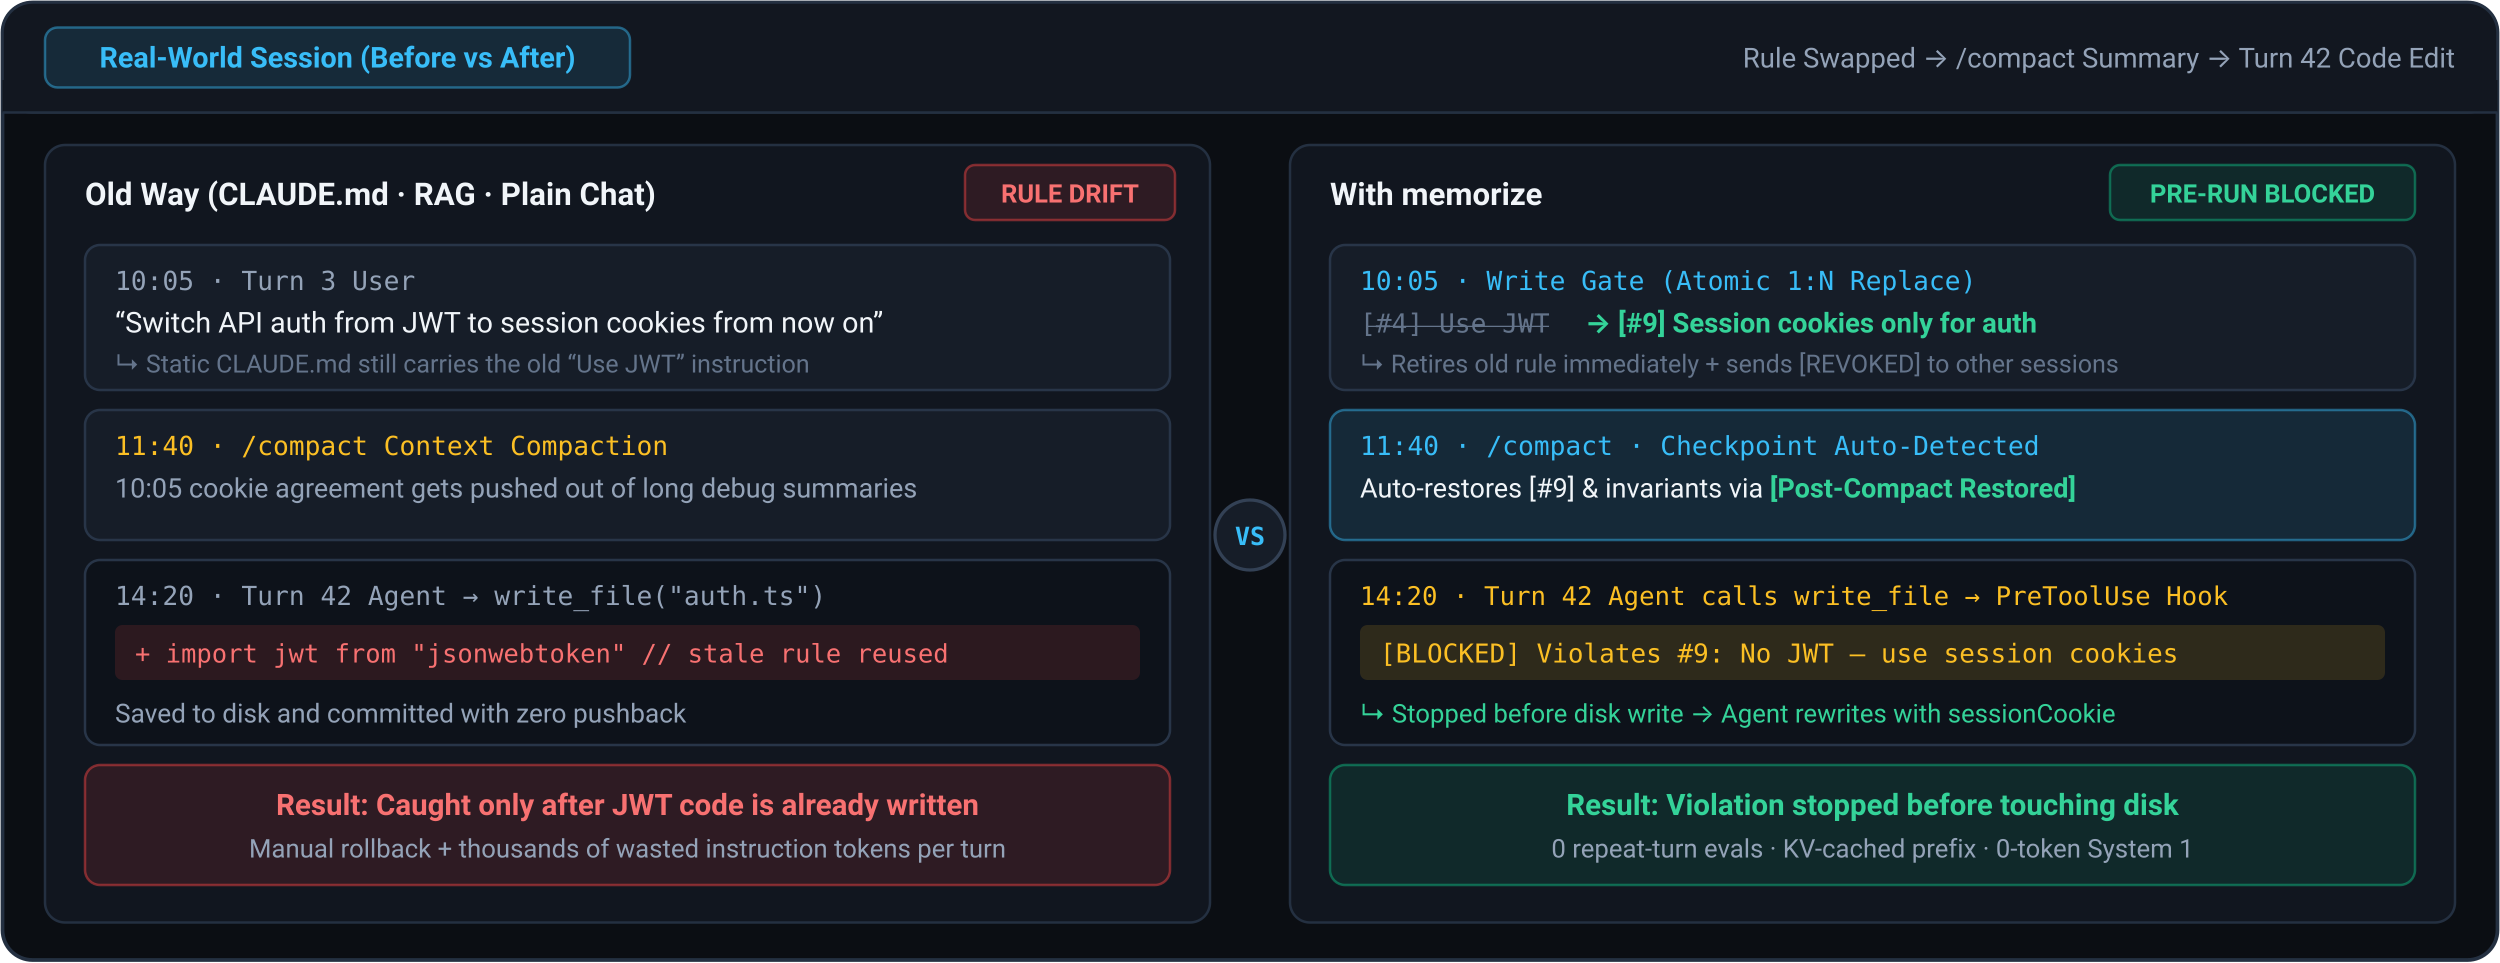
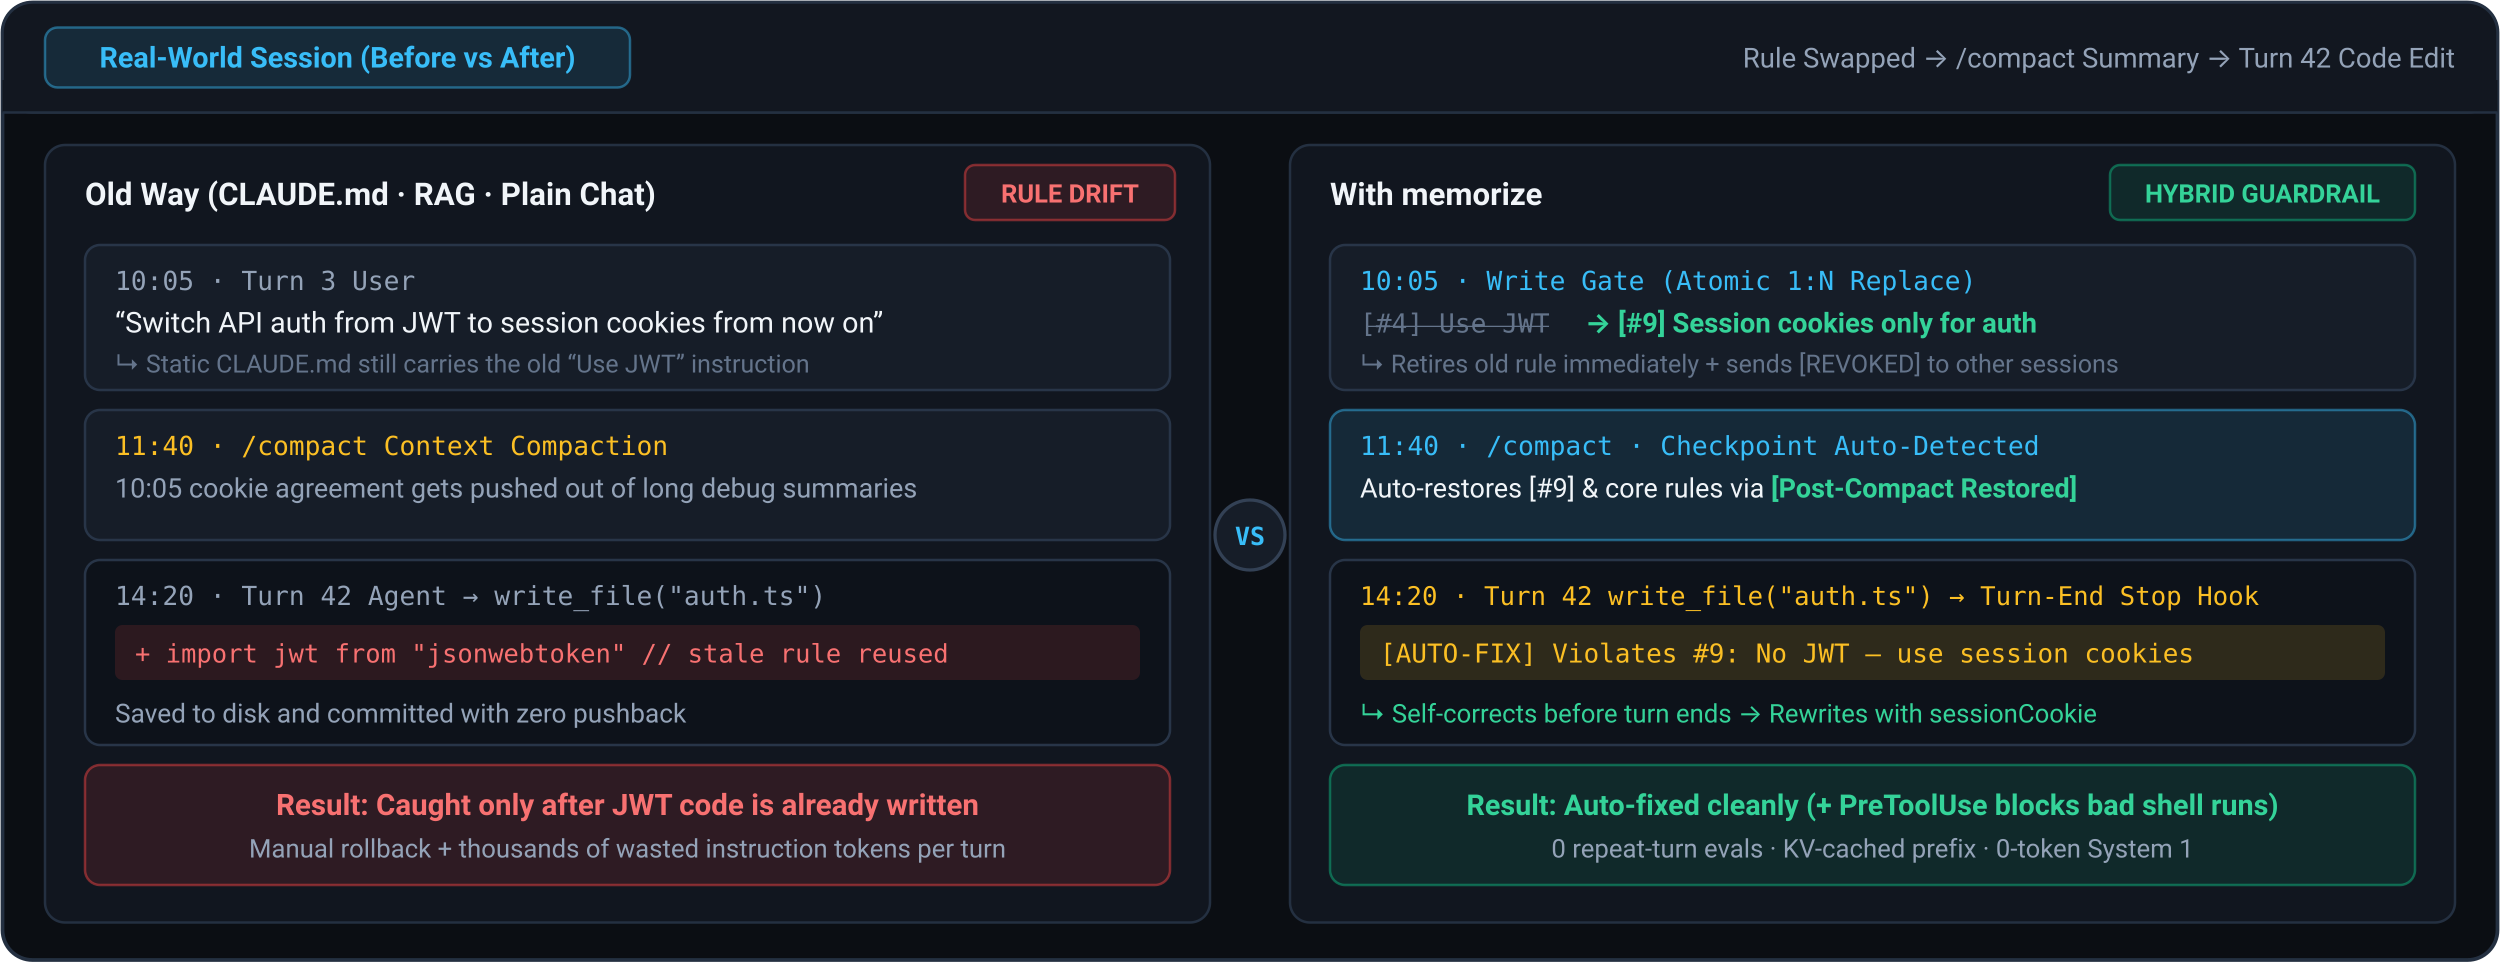
<svg xmlns="http://www.w3.org/2000/svg" viewBox="0 0 1000 385" width="100%" height="100%" role="img" aria-label="Old way vs memorize real-world timeline comparison">
  <defs>
    <style>
      .s-outer { fill: #0b0e13; stroke: #243041; stroke-width: 1.5; }
      .s-top { fill: #121720; stroke: #243041; stroke-width: 1; }
      .s-panel { fill: #11161f; stroke: #243041; stroke-width: 1; }
      .s-card { fill: #161d28; stroke: #283548; stroke-width: 1; }
      .s-term { fill: #0d121a; stroke: #283548; stroke-width: 1; }
      .s-err { fill: rgba(239, 68, 68, 0.13); stroke: rgba(239, 68, 68, 0.48); stroke-width: 1; }
      .s-ok { fill: rgba(16, 185, 129, 0.12); stroke: rgba(16, 185, 129, 0.48); stroke-width: 1; }
      .s-info { fill: rgba(56, 189, 248, 0.12); stroke: rgba(56, 189, 248, 0.45); stroke-width: 1; }
      .s-sans { font-family: -apple-system, BlinkMacSystemFont, "Segoe UI", Roboto, sans-serif; }
      .s-mono { font-family: "JetBrains Mono", "SF Mono", Menlo, Consolas, monospace; }
      .c-pri { fill: #f1f5f9; }
      .c-sec { fill: #94a3b8; }
      .c-mut { fill: #64748b; }
      .c-acc { fill: #38bdf8; }
      .c-ok { fill: #34d399; }
      .c-err { fill: #f87171; }
      .c-warn { fill: #fbbf24; }
    </style>
  </defs>
  <rect class="s-outer" x="1" y="1" width="998" height="383" rx="12" />
  <rect class="s-top" x="1" y="1" width="998" height="44" rx="12" />
  <rect x="1" y="32" width="998" height="13" fill="#121720" />
  <line x1="1" y1="45" x2="999" y2="45" stroke="#243041" stroke-width="1" />
  <rect class="s-info" x="18" y="11" width="234" height="24" rx="5" />
  <text x="135" y="27" text-anchor="middle" class="s-sans c-acc" font-size="11.5" font-weight="700">Real-World Session (Before vs After)</text>
  <text x="982" y="27" text-anchor="end" class="s-sans c-sec" font-size="11">Rule Swapped → /compact Summary → Turn 42 Code Edit</text>
  <rect class="s-panel" x="18" y="58" width="466" height="311" rx="8" />
  <text x="34" y="82" class="s-sans c-pri" font-size="12.5" font-weight="700">Old Way (CLAUDE.md · RAG · Plain Chat)</text>
  <rect class="s-err" x="386" y="66" width="84" height="22" rx="4" />
  <text x="428" y="81" text-anchor="middle" class="s-sans c-err" font-size="10.2" font-weight="700">RULE DRIFT</text>
  <rect class="s-card" x="34" y="98" width="434" height="58" rx="6" />
  <text x="46" y="116" class="s-mono c-sec" font-size="10.5">10:05 · Turn 3  User</text>
  <text x="46" y="133" class="s-sans c-pri" font-size="11.5">“Switch API auth from JWT to session cookies from now on”</text>
  <text x="46" y="149" class="s-sans c-mut" font-size="10">↳ Static CLAUDE.md still carries the old “Use JWT” instruction</text>
  <rect class="s-card" x="34" y="164" width="434" height="52" rx="6" />
  <text x="46" y="182" class="s-mono c-warn" font-size="10.5">11:40 · /compact Context Compaction</text>
  <text x="46" y="199" class="s-sans c-sec" font-size="10.8">10:05 cookie agreement gets pushed out of long debug summaries</text>
  <rect class="s-term" x="34" y="224" width="434" height="74" rx="6" />
  <text x="46" y="242" class="s-mono c-sec" font-size="10.5">14:20 · Turn 42  Agent → write_file("auth.ts")</text>
  <rect x="46" y="250" width="410" height="22" rx="3" fill="rgba(239,68,68,0.14)" />
  <text x="54" y="265" class="s-mono c-err" font-size="10.2">+ import jwt from "jsonwebtoken"  // stale rule reused</text>
  <text x="46" y="289" class="s-sans c-sec" font-size="10.5">Saved to disk and committed with zero pushback</text>
  <rect class="s-err" x="34" y="306" width="434" height="48" rx="6" />
  <text x="251" y="326" text-anchor="middle" class="s-sans c-err" font-size="11.8" font-weight="700">Result: Caught only after JWT code is already written</text>
  <text x="251" y="343" text-anchor="middle" class="s-sans c-sec" font-size="10.3">Manual rollback + thousands of wasted instruction tokens per turn</text>
  <circle cx="500" cy="214" r="14" fill="#161d28" stroke="#334155" stroke-width="1.3" />
  <text x="500" y="218" text-anchor="middle" class="s-mono c-acc" font-size="10" font-weight="700">VS</text>
  <rect class="s-panel" x="516" y="58" width="466" height="311" rx="8" />
  <text x="532" y="82" class="s-sans c-pri" font-size="12.5" font-weight="700">With memorize</text>
  <rect class="s-ok" x="844" y="66" width="122" height="22" rx="4" />
-   <text x="905" y="81" text-anchor="middle" class="s-sans c-ok" font-size="10.2" font-weight="700">PRE-RUN BLOCKED</text>
+   <text x="905" y="81" text-anchor="middle" class="s-sans c-ok" font-size="10.2" font-weight="700">HYBRID GUARDRAIL</text>
  <rect class="s-card" x="532" y="98" width="434" height="58" rx="6" />
  <text x="544" y="116" class="s-mono c-acc" font-size="10.5">10:05 · Write Gate (Atomic 1:N Replace)</text>
  <text x="544" y="133" class="s-mono c-mut" font-size="10.5" text-decoration="line-through">[#4] Use JWT</text>
  <text x="634" y="133" class="s-sans c-ok" font-size="11" font-weight="700">→  [#9] Session cookies only for auth</text>
  <text x="544" y="149" class="s-sans c-mut" font-size="10">↳ Retires old rule immediately + sends [REVOKED] to other sessions</text>
  <rect class="s-info" x="532" y="164" width="434" height="52" rx="6" />
  <text x="544" y="182" class="s-mono c-acc" font-size="10.5">11:40 · /compact · Checkpoint Auto-Detected</text>
-   <text x="544" y="199" class="s-sans c-pri" font-size="10.8">Auto-restores [#9] &amp; invariants via <tspan class="c-ok" font-weight="700">[Post-Compact Restored]</tspan>
+   <text x="544" y="199" class="s-sans c-pri" font-size="10.8">Auto-restores [#9] &amp; core rules via <tspan class="c-ok" font-weight="700">[Post-Compact Restored]</tspan>
  </text>
  <rect class="s-term" x="532" y="224" width="434" height="74" rx="6" />
-   <text x="544" y="242" class="s-mono c-warn" font-size="10.3">14:20 · Turn 42  Agent calls write_file → PreToolUse Hook</text>
+   <text x="544" y="242" class="s-mono c-warn" font-size="10.3">14:20 · Turn 42  write_file("auth.ts") → Turn-End Stop Hook</text>
  <rect x="544" y="250" width="410" height="22" rx="3" fill="rgba(251,191,36,0.14)" />
-   <text x="552" y="265" class="s-mono c-warn" font-size="10.4">[BLOCKED] Violates #9: No JWT — use session cookies</text>
-   <text x="544" y="289" class="s-sans c-ok" font-size="10.3">↳ Stopped before disk write → Agent rewrites with sessionCookie</text>
+   <text x="552" y="265" class="s-mono c-warn" font-size="10.4">[AUTO-FIX] Violates #9: No JWT — use session cookies</text>
+   <text x="544" y="289" class="s-sans c-ok" font-size="10.3">↳ Self-corrects before turn ends → Rewrites with sessionCookie</text>
  <rect class="s-ok" x="532" y="306" width="434" height="48" rx="6" />
-   <text x="749" y="326" text-anchor="middle" class="s-sans c-ok" font-size="11.8" font-weight="700">Result: Violation stopped before touching disk</text>
+   <text x="749" y="326" text-anchor="middle" class="s-sans c-ok" font-size="11.5" font-weight="700">Result: Auto-fixed cleanly (+ PreToolUse blocks bad shell runs)</text>
  <text x="749" y="343" text-anchor="middle" class="s-sans c-sec" font-size="10.3">0 repeat-turn evals · KV-cached prefix · 0-token System 1</text>
</svg>
